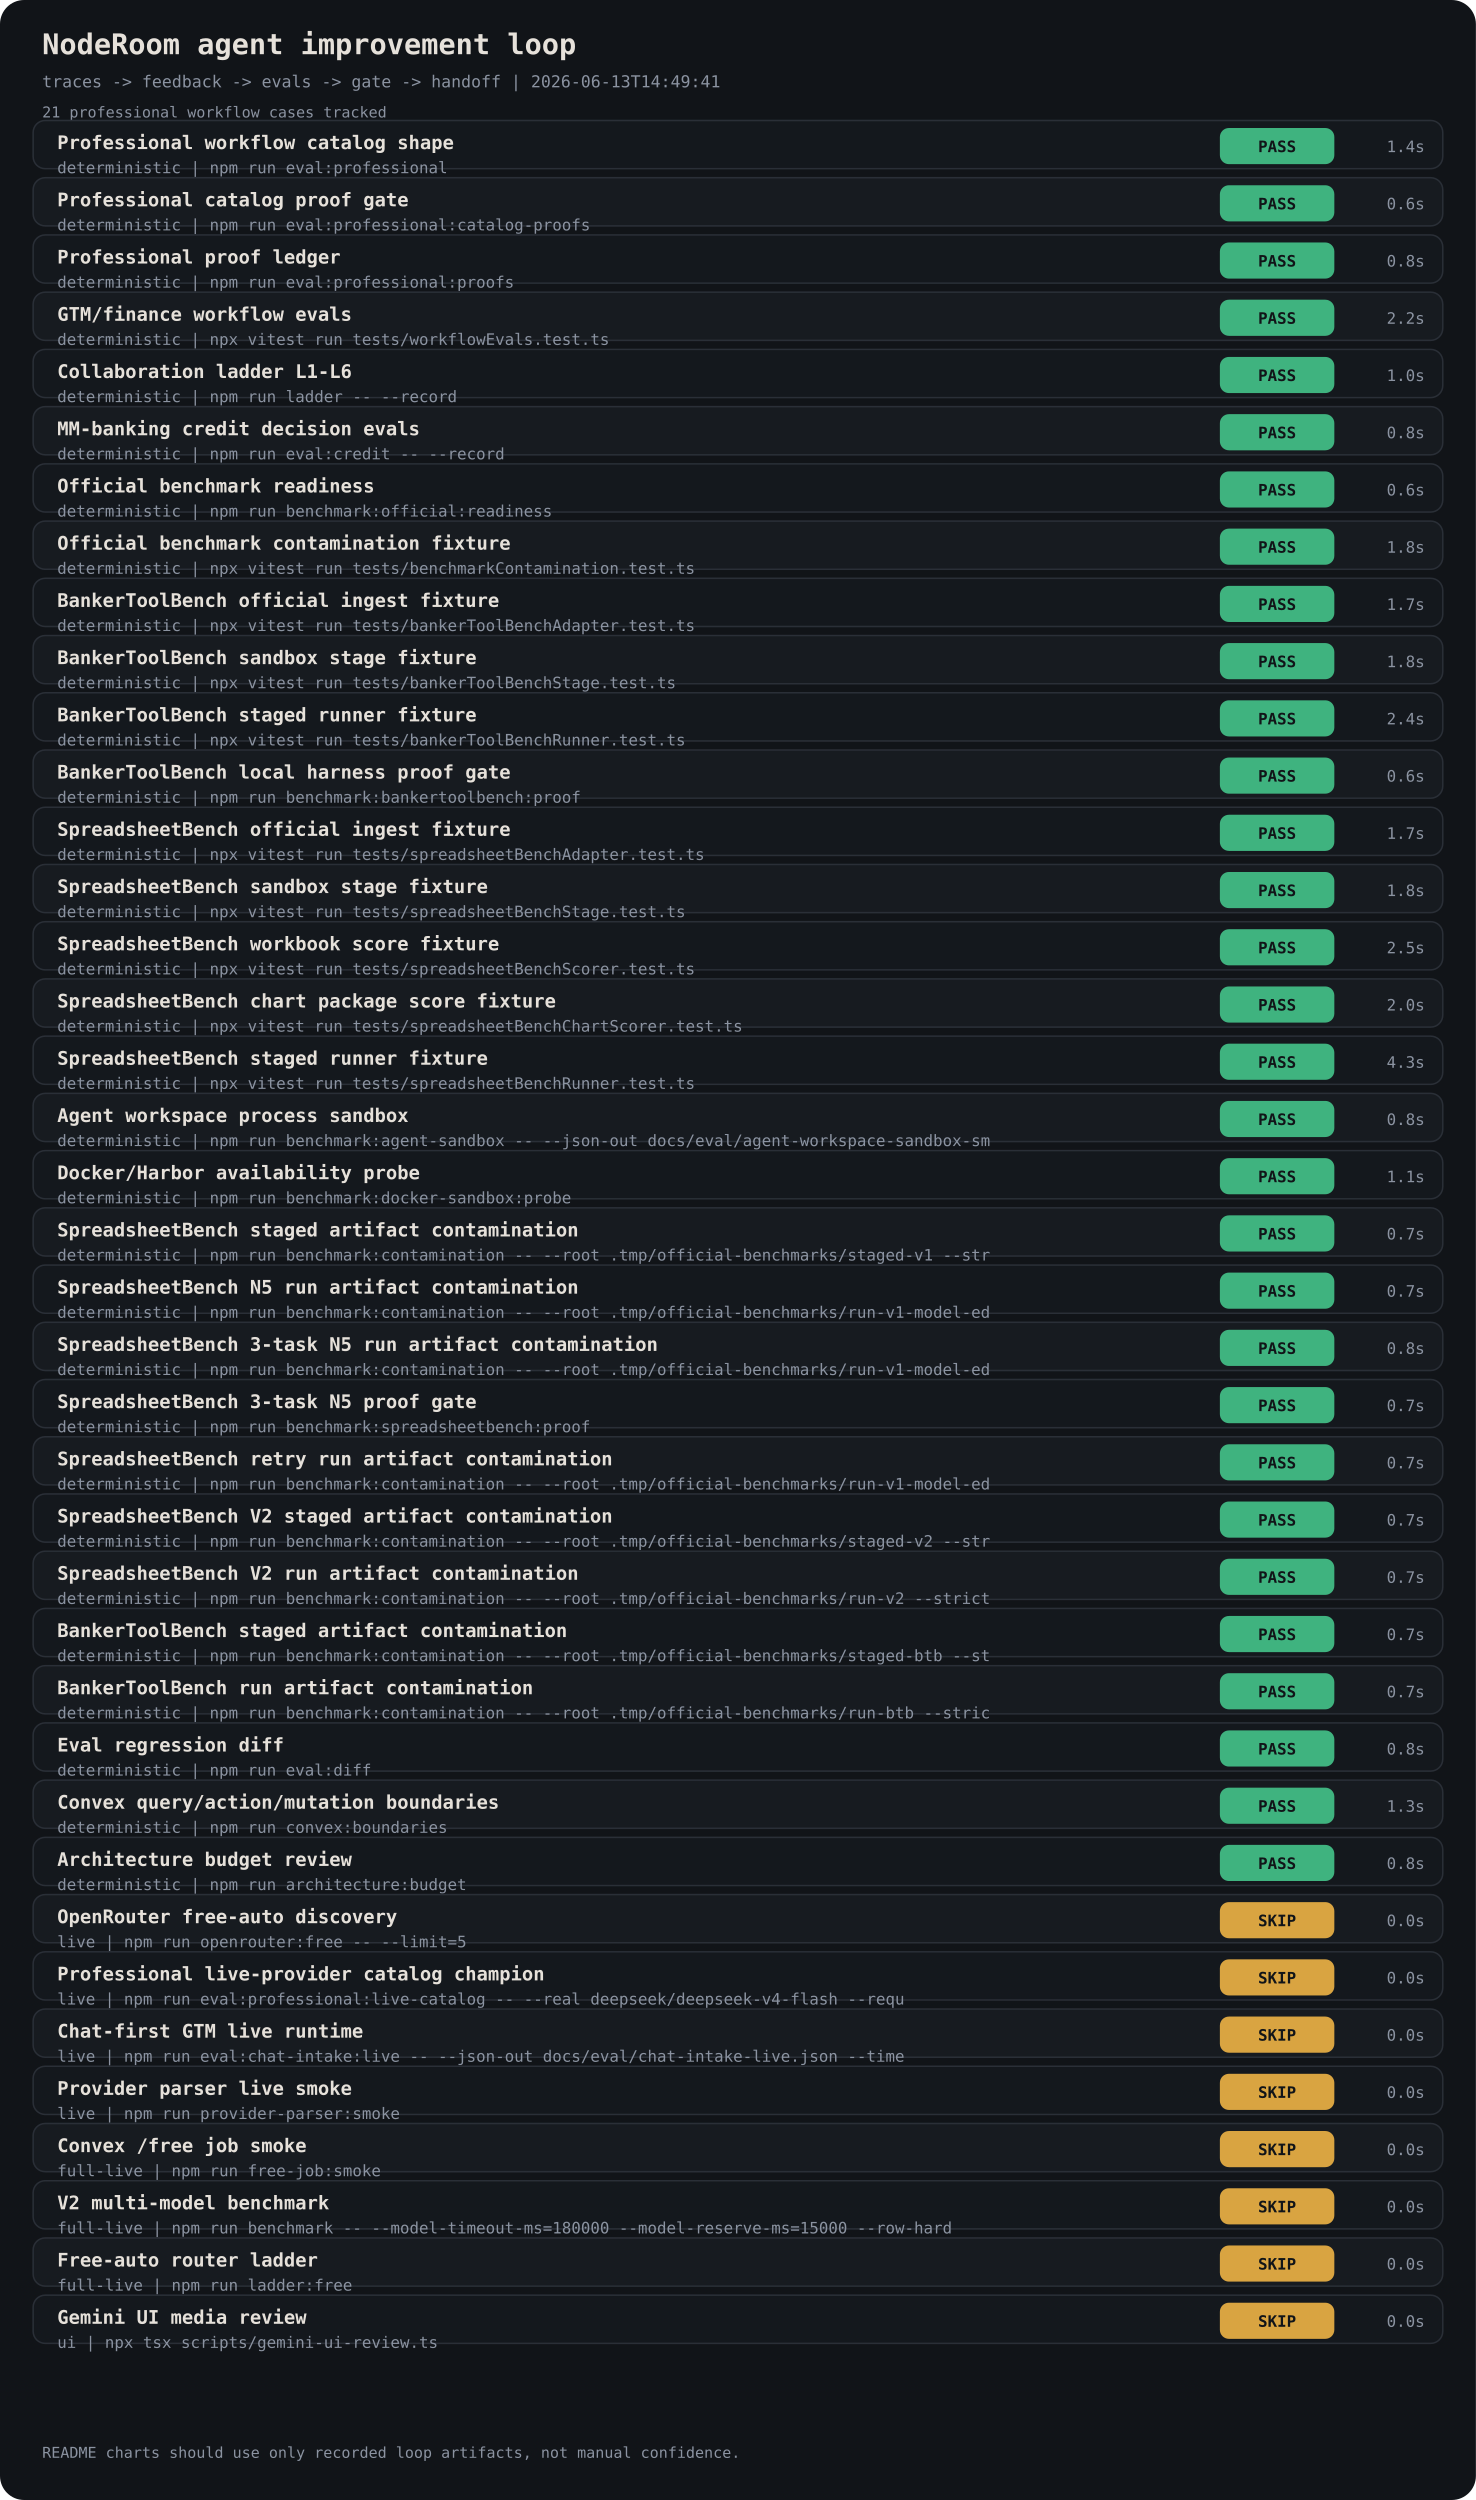
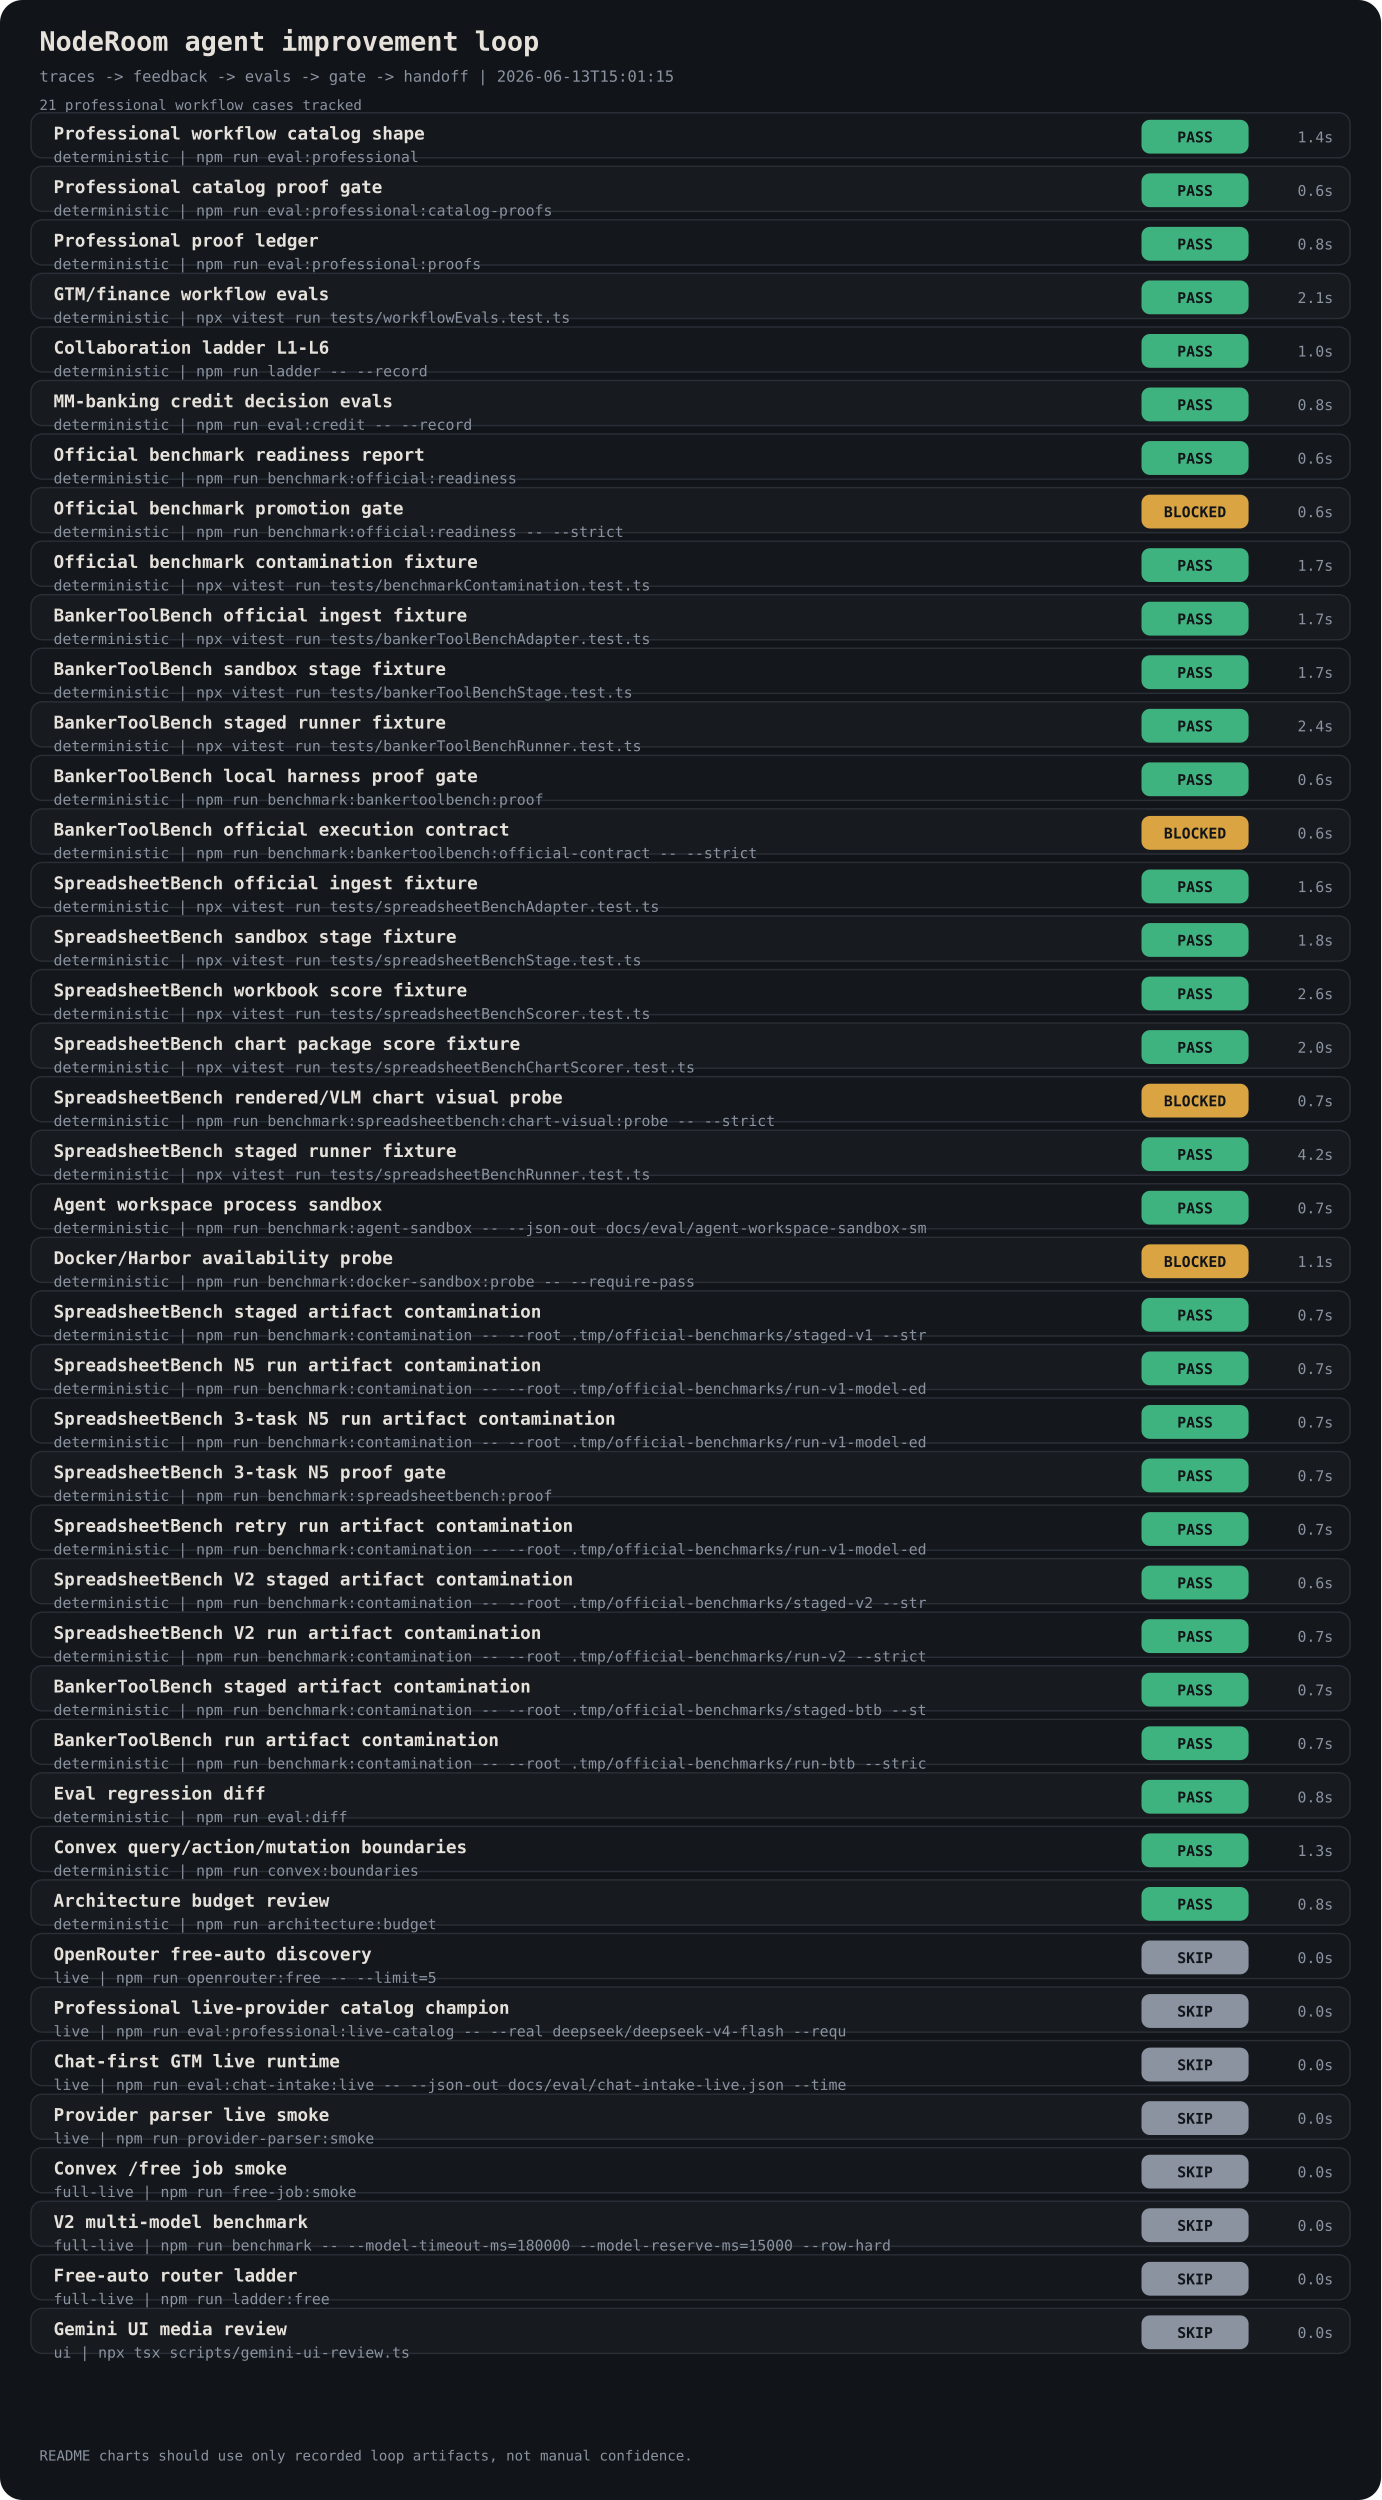
- <svg xmlns="http://www.w3.org/2000/svg" width="980" height="1660" viewBox="0 0 980 1660" font-family="ui-monospace, 'JetBrains Mono', monospace">
-   <rect width="980" height="1660" rx="16" fill="#111418" />
+ <svg xmlns="http://www.w3.org/2000/svg" width="980" height="1774" viewBox="0 0 980 1774" font-family="ui-monospace, 'JetBrains Mono', monospace">
+   <rect width="980" height="1774" rx="16" fill="#111418" />
  <text x="28" y="36" fill="#E6E1DA" font-size="19" font-weight="700">NodeRoom agent improvement loop</text>
-   <text x="28" y="58" fill="#8B93A1" font-size="11">traces -&gt; feedback -&gt; evals -&gt; gate -&gt; handoff | 2026-06-13T14:49:41</text>
+   <text x="28" y="58" fill="#8B93A1" font-size="11">traces -&gt; feedback -&gt; evals -&gt; gate -&gt; handoff | 2026-06-13T15:01:15</text>
  <text x="28" y="78" fill="#8B93A1" font-size="10">21 professional workflow cases tracked</text>
  <rect x="22" y="80" width="936" height="32" rx="8" fill="#14181D" stroke="#2A2F37" />
  <text x="38" y="99" fill="#E6E1DA" font-size="12.5" font-weight="700">Professional workflow catalog shape</text>
  <text x="38" y="115" fill="#8B93A1" font-size="10.5">deterministic | npm run eval:professional</text>
  <rect x="810" y="85" width="76" height="24" rx="6" fill="#3FB37F" />
  <text x="848" y="101" fill="#111418" font-size="10.5" text-anchor="middle" font-weight="800">PASS</text>
  <text x="946" y="101" fill="#8B93A1" font-size="10.5" text-anchor="end">1.4s</text>
  <rect x="22" y="118" width="936" height="32" rx="8" fill="#171B20" stroke="#2A2F37" />
  <text x="38" y="137" fill="#E6E1DA" font-size="12.5" font-weight="700">Professional catalog proof gate</text>
  <text x="38" y="153" fill="#8B93A1" font-size="10.5">deterministic | npm run eval:professional:catalog-proofs</text>
  <rect x="810" y="123" width="76" height="24" rx="6" fill="#3FB37F" />
  <text x="848" y="139" fill="#111418" font-size="10.5" text-anchor="middle" font-weight="800">PASS</text>
  <text x="946" y="139" fill="#8B93A1" font-size="10.5" text-anchor="end">0.6s</text>
  <rect x="22" y="156" width="936" height="32" rx="8" fill="#14181D" stroke="#2A2F37" />
  <text x="38" y="175" fill="#E6E1DA" font-size="12.5" font-weight="700">Professional proof ledger</text>
  <text x="38" y="191" fill="#8B93A1" font-size="10.5">deterministic | npm run eval:professional:proofs</text>
  <rect x="810" y="161" width="76" height="24" rx="6" fill="#3FB37F" />
  <text x="848" y="177" fill="#111418" font-size="10.5" text-anchor="middle" font-weight="800">PASS</text>
  <text x="946" y="177" fill="#8B93A1" font-size="10.5" text-anchor="end">0.8s</text>
  <rect x="22" y="194" width="936" height="32" rx="8" fill="#171B20" stroke="#2A2F37" />
  <text x="38" y="213" fill="#E6E1DA" font-size="12.5" font-weight="700">GTM/finance workflow evals</text>
  <text x="38" y="229" fill="#8B93A1" font-size="10.5">deterministic | npx vitest run tests/workflowEvals.test.ts</text>
  <rect x="810" y="199" width="76" height="24" rx="6" fill="#3FB37F" />
  <text x="848" y="215" fill="#111418" font-size="10.5" text-anchor="middle" font-weight="800">PASS</text>
-   <text x="946" y="215" fill="#8B93A1" font-size="10.5" text-anchor="end">2.2s</text>
+   <text x="946" y="215" fill="#8B93A1" font-size="10.5" text-anchor="end">2.1s</text>
  <rect x="22" y="232" width="936" height="32" rx="8" fill="#14181D" stroke="#2A2F37" />
  <text x="38" y="251" fill="#E6E1DA" font-size="12.5" font-weight="700">Collaboration ladder L1-L6</text>
  <text x="38" y="267" fill="#8B93A1" font-size="10.5">deterministic | npm run ladder -- --record</text>
  <rect x="810" y="237" width="76" height="24" rx="6" fill="#3FB37F" />
  <text x="848" y="253" fill="#111418" font-size="10.5" text-anchor="middle" font-weight="800">PASS</text>
  <text x="946" y="253" fill="#8B93A1" font-size="10.5" text-anchor="end">1.0s</text>
  <rect x="22" y="270" width="936" height="32" rx="8" fill="#171B20" stroke="#2A2F37" />
  <text x="38" y="289" fill="#E6E1DA" font-size="12.5" font-weight="700">MM-banking credit decision evals</text>
  <text x="38" y="305" fill="#8B93A1" font-size="10.5">deterministic | npm run eval:credit -- --record</text>
  <rect x="810" y="275" width="76" height="24" rx="6" fill="#3FB37F" />
  <text x="848" y="291" fill="#111418" font-size="10.5" text-anchor="middle" font-weight="800">PASS</text>
  <text x="946" y="291" fill="#8B93A1" font-size="10.5" text-anchor="end">0.8s</text>
  <rect x="22" y="308" width="936" height="32" rx="8" fill="#14181D" stroke="#2A2F37" />
-   <text x="38" y="327" fill="#E6E1DA" font-size="12.5" font-weight="700">Official benchmark readiness</text>
+   <text x="38" y="327" fill="#E6E1DA" font-size="12.5" font-weight="700">Official benchmark readiness report</text>
  <text x="38" y="343" fill="#8B93A1" font-size="10.5">deterministic | npm run benchmark:official:readiness</text>
  <rect x="810" y="313" width="76" height="24" rx="6" fill="#3FB37F" />
  <text x="848" y="329" fill="#111418" font-size="10.5" text-anchor="middle" font-weight="800">PASS</text>
  <text x="946" y="329" fill="#8B93A1" font-size="10.5" text-anchor="end">0.6s</text>
  <rect x="22" y="346" width="936" height="32" rx="8" fill="#171B20" stroke="#2A2F37" />
-   <text x="38" y="365" fill="#E6E1DA" font-size="12.5" font-weight="700">Official benchmark contamination fixture</text>
-   <text x="38" y="381" fill="#8B93A1" font-size="10.5">deterministic | npx vitest run tests/benchmarkContamination.test.ts</text>
-   <rect x="810" y="351" width="76" height="24" rx="6" fill="#3FB37F" />
-   <text x="848" y="367" fill="#111418" font-size="10.5" text-anchor="middle" font-weight="800">PASS</text>
-   <text x="946" y="367" fill="#8B93A1" font-size="10.5" text-anchor="end">1.8s</text>
+   <text x="38" y="365" fill="#E6E1DA" font-size="12.5" font-weight="700">Official benchmark promotion gate</text>
+   <text x="38" y="381" fill="#8B93A1" font-size="10.5">deterministic | npm run benchmark:official:readiness -- --strict</text>
+   <rect x="810" y="351" width="76" height="24" rx="6" fill="#D9A441" />
+   <text x="848" y="367" fill="#111418" font-size="10.5" text-anchor="middle" font-weight="800">BLOCKED</text>
+   <text x="946" y="367" fill="#8B93A1" font-size="10.5" text-anchor="end">0.6s</text>
  <rect x="22" y="384" width="936" height="32" rx="8" fill="#14181D" stroke="#2A2F37" />
-   <text x="38" y="403" fill="#E6E1DA" font-size="12.5" font-weight="700">BankerToolBench official ingest fixture</text>
-   <text x="38" y="419" fill="#8B93A1" font-size="10.5">deterministic | npx vitest run tests/bankerToolBenchAdapter.test.ts</text>
+   <text x="38" y="403" fill="#E6E1DA" font-size="12.5" font-weight="700">Official benchmark contamination fixture</text>
+   <text x="38" y="419" fill="#8B93A1" font-size="10.5">deterministic | npx vitest run tests/benchmarkContamination.test.ts</text>
  <rect x="810" y="389" width="76" height="24" rx="6" fill="#3FB37F" />
  <text x="848" y="405" fill="#111418" font-size="10.5" text-anchor="middle" font-weight="800">PASS</text>
  <text x="946" y="405" fill="#8B93A1" font-size="10.5" text-anchor="end">1.7s</text>
  <rect x="22" y="422" width="936" height="32" rx="8" fill="#171B20" stroke="#2A2F37" />
-   <text x="38" y="441" fill="#E6E1DA" font-size="12.5" font-weight="700">BankerToolBench sandbox stage fixture</text>
-   <text x="38" y="457" fill="#8B93A1" font-size="10.5">deterministic | npx vitest run tests/bankerToolBenchStage.test.ts</text>
+   <text x="38" y="441" fill="#E6E1DA" font-size="12.5" font-weight="700">BankerToolBench official ingest fixture</text>
+   <text x="38" y="457" fill="#8B93A1" font-size="10.5">deterministic | npx vitest run tests/bankerToolBenchAdapter.test.ts</text>
  <rect x="810" y="427" width="76" height="24" rx="6" fill="#3FB37F" />
  <text x="848" y="443" fill="#111418" font-size="10.5" text-anchor="middle" font-weight="800">PASS</text>
-   <text x="946" y="443" fill="#8B93A1" font-size="10.5" text-anchor="end">1.8s</text>
+   <text x="946" y="443" fill="#8B93A1" font-size="10.5" text-anchor="end">1.7s</text>
  <rect x="22" y="460" width="936" height="32" rx="8" fill="#14181D" stroke="#2A2F37" />
-   <text x="38" y="479" fill="#E6E1DA" font-size="12.5" font-weight="700">BankerToolBench staged runner fixture</text>
-   <text x="38" y="495" fill="#8B93A1" font-size="10.5">deterministic | npx vitest run tests/bankerToolBenchRunner.test.ts</text>
+   <text x="38" y="479" fill="#E6E1DA" font-size="12.5" font-weight="700">BankerToolBench sandbox stage fixture</text>
+   <text x="38" y="495" fill="#8B93A1" font-size="10.5">deterministic | npx vitest run tests/bankerToolBenchStage.test.ts</text>
  <rect x="810" y="465" width="76" height="24" rx="6" fill="#3FB37F" />
  <text x="848" y="481" fill="#111418" font-size="10.5" text-anchor="middle" font-weight="800">PASS</text>
-   <text x="946" y="481" fill="#8B93A1" font-size="10.5" text-anchor="end">2.4s</text>
+   <text x="946" y="481" fill="#8B93A1" font-size="10.5" text-anchor="end">1.7s</text>
  <rect x="22" y="498" width="936" height="32" rx="8" fill="#171B20" stroke="#2A2F37" />
-   <text x="38" y="517" fill="#E6E1DA" font-size="12.5" font-weight="700">BankerToolBench local harness proof gate</text>
-   <text x="38" y="533" fill="#8B93A1" font-size="10.5">deterministic | npm run benchmark:bankertoolbench:proof</text>
+   <text x="38" y="517" fill="#E6E1DA" font-size="12.5" font-weight="700">BankerToolBench staged runner fixture</text>
+   <text x="38" y="533" fill="#8B93A1" font-size="10.5">deterministic | npx vitest run tests/bankerToolBenchRunner.test.ts</text>
  <rect x="810" y="503" width="76" height="24" rx="6" fill="#3FB37F" />
  <text x="848" y="519" fill="#111418" font-size="10.5" text-anchor="middle" font-weight="800">PASS</text>
-   <text x="946" y="519" fill="#8B93A1" font-size="10.5" text-anchor="end">0.6s</text>
+   <text x="946" y="519" fill="#8B93A1" font-size="10.5" text-anchor="end">2.4s</text>
  <rect x="22" y="536" width="936" height="32" rx="8" fill="#14181D" stroke="#2A2F37" />
-   <text x="38" y="555" fill="#E6E1DA" font-size="12.5" font-weight="700">SpreadsheetBench official ingest fixture</text>
-   <text x="38" y="571" fill="#8B93A1" font-size="10.5">deterministic | npx vitest run tests/spreadsheetBenchAdapter.test.ts</text>
+   <text x="38" y="555" fill="#E6E1DA" font-size="12.5" font-weight="700">BankerToolBench local harness proof gate</text>
+   <text x="38" y="571" fill="#8B93A1" font-size="10.5">deterministic | npm run benchmark:bankertoolbench:proof</text>
  <rect x="810" y="541" width="76" height="24" rx="6" fill="#3FB37F" />
  <text x="848" y="557" fill="#111418" font-size="10.5" text-anchor="middle" font-weight="800">PASS</text>
-   <text x="946" y="557" fill="#8B93A1" font-size="10.5" text-anchor="end">1.7s</text>
+   <text x="946" y="557" fill="#8B93A1" font-size="10.5" text-anchor="end">0.6s</text>
  <rect x="22" y="574" width="936" height="32" rx="8" fill="#171B20" stroke="#2A2F37" />
-   <text x="38" y="593" fill="#E6E1DA" font-size="12.5" font-weight="700">SpreadsheetBench sandbox stage fixture</text>
-   <text x="38" y="609" fill="#8B93A1" font-size="10.5">deterministic | npx vitest run tests/spreadsheetBenchStage.test.ts</text>
-   <rect x="810" y="579" width="76" height="24" rx="6" fill="#3FB37F" />
-   <text x="848" y="595" fill="#111418" font-size="10.5" text-anchor="middle" font-weight="800">PASS</text>
-   <text x="946" y="595" fill="#8B93A1" font-size="10.5" text-anchor="end">1.8s</text>
+   <text x="38" y="593" fill="#E6E1DA" font-size="12.5" font-weight="700">BankerToolBench official execution contract</text>
+   <text x="38" y="609" fill="#8B93A1" font-size="10.5">deterministic | npm run benchmark:bankertoolbench:official-contract -- --strict</text>
+   <rect x="810" y="579" width="76" height="24" rx="6" fill="#D9A441" />
+   <text x="848" y="595" fill="#111418" font-size="10.5" text-anchor="middle" font-weight="800">BLOCKED</text>
+   <text x="946" y="595" fill="#8B93A1" font-size="10.5" text-anchor="end">0.6s</text>
  <rect x="22" y="612" width="936" height="32" rx="8" fill="#14181D" stroke="#2A2F37" />
-   <text x="38" y="631" fill="#E6E1DA" font-size="12.5" font-weight="700">SpreadsheetBench workbook score fixture</text>
-   <text x="38" y="647" fill="#8B93A1" font-size="10.5">deterministic | npx vitest run tests/spreadsheetBenchScorer.test.ts</text>
+   <text x="38" y="631" fill="#E6E1DA" font-size="12.5" font-weight="700">SpreadsheetBench official ingest fixture</text>
+   <text x="38" y="647" fill="#8B93A1" font-size="10.5">deterministic | npx vitest run tests/spreadsheetBenchAdapter.test.ts</text>
  <rect x="810" y="617" width="76" height="24" rx="6" fill="#3FB37F" />
  <text x="848" y="633" fill="#111418" font-size="10.5" text-anchor="middle" font-weight="800">PASS</text>
-   <text x="946" y="633" fill="#8B93A1" font-size="10.5" text-anchor="end">2.5s</text>
+   <text x="946" y="633" fill="#8B93A1" font-size="10.5" text-anchor="end">1.6s</text>
  <rect x="22" y="650" width="936" height="32" rx="8" fill="#171B20" stroke="#2A2F37" />
-   <text x="38" y="669" fill="#E6E1DA" font-size="12.5" font-weight="700">SpreadsheetBench chart package score fixture</text>
-   <text x="38" y="685" fill="#8B93A1" font-size="10.5">deterministic | npx vitest run tests/spreadsheetBenchChartScorer.test.ts</text>
+   <text x="38" y="669" fill="#E6E1DA" font-size="12.5" font-weight="700">SpreadsheetBench sandbox stage fixture</text>
+   <text x="38" y="685" fill="#8B93A1" font-size="10.5">deterministic | npx vitest run tests/spreadsheetBenchStage.test.ts</text>
  <rect x="810" y="655" width="76" height="24" rx="6" fill="#3FB37F" />
  <text x="848" y="671" fill="#111418" font-size="10.5" text-anchor="middle" font-weight="800">PASS</text>
-   <text x="946" y="671" fill="#8B93A1" font-size="10.5" text-anchor="end">2.0s</text>
+   <text x="946" y="671" fill="#8B93A1" font-size="10.5" text-anchor="end">1.8s</text>
  <rect x="22" y="688" width="936" height="32" rx="8" fill="#14181D" stroke="#2A2F37" />
-   <text x="38" y="707" fill="#E6E1DA" font-size="12.5" font-weight="700">SpreadsheetBench staged runner fixture</text>
-   <text x="38" y="723" fill="#8B93A1" font-size="10.5">deterministic | npx vitest run tests/spreadsheetBenchRunner.test.ts</text>
+   <text x="38" y="707" fill="#E6E1DA" font-size="12.5" font-weight="700">SpreadsheetBench workbook score fixture</text>
+   <text x="38" y="723" fill="#8B93A1" font-size="10.5">deterministic | npx vitest run tests/spreadsheetBenchScorer.test.ts</text>
  <rect x="810" y="693" width="76" height="24" rx="6" fill="#3FB37F" />
  <text x="848" y="709" fill="#111418" font-size="10.5" text-anchor="middle" font-weight="800">PASS</text>
-   <text x="946" y="709" fill="#8B93A1" font-size="10.5" text-anchor="end">4.3s</text>
+   <text x="946" y="709" fill="#8B93A1" font-size="10.5" text-anchor="end">2.6s</text>
  <rect x="22" y="726" width="936" height="32" rx="8" fill="#171B20" stroke="#2A2F37" />
-   <text x="38" y="745" fill="#E6E1DA" font-size="12.5" font-weight="700">Agent workspace process sandbox</text>
-   <text x="38" y="761" fill="#8B93A1" font-size="10.5">deterministic | npm run benchmark:agent-sandbox -- --json-out docs/eval/agent-workspace-sandbox-sm</text>
+   <text x="38" y="745" fill="#E6E1DA" font-size="12.5" font-weight="700">SpreadsheetBench chart package score fixture</text>
+   <text x="38" y="761" fill="#8B93A1" font-size="10.5">deterministic | npx vitest run tests/spreadsheetBenchChartScorer.test.ts</text>
  <rect x="810" y="731" width="76" height="24" rx="6" fill="#3FB37F" />
  <text x="848" y="747" fill="#111418" font-size="10.5" text-anchor="middle" font-weight="800">PASS</text>
-   <text x="946" y="747" fill="#8B93A1" font-size="10.5" text-anchor="end">0.8s</text>
+   <text x="946" y="747" fill="#8B93A1" font-size="10.5" text-anchor="end">2.0s</text>
  <rect x="22" y="764" width="936" height="32" rx="8" fill="#14181D" stroke="#2A2F37" />
-   <text x="38" y="783" fill="#E6E1DA" font-size="12.5" font-weight="700">Docker/Harbor availability probe</text>
-   <text x="38" y="799" fill="#8B93A1" font-size="10.5">deterministic | npm run benchmark:docker-sandbox:probe</text>
-   <rect x="810" y="769" width="76" height="24" rx="6" fill="#3FB37F" />
-   <text x="848" y="785" fill="#111418" font-size="10.5" text-anchor="middle" font-weight="800">PASS</text>
-   <text x="946" y="785" fill="#8B93A1" font-size="10.5" text-anchor="end">1.1s</text>
+   <text x="38" y="783" fill="#E6E1DA" font-size="12.5" font-weight="700">SpreadsheetBench rendered/VLM chart visual probe</text>
+   <text x="38" y="799" fill="#8B93A1" font-size="10.5">deterministic | npm run benchmark:spreadsheetbench:chart-visual:probe -- --strict</text>
+   <rect x="810" y="769" width="76" height="24" rx="6" fill="#D9A441" />
+   <text x="848" y="785" fill="#111418" font-size="10.5" text-anchor="middle" font-weight="800">BLOCKED</text>
+   <text x="946" y="785" fill="#8B93A1" font-size="10.5" text-anchor="end">0.7s</text>
  <rect x="22" y="802" width="936" height="32" rx="8" fill="#171B20" stroke="#2A2F37" />
-   <text x="38" y="821" fill="#E6E1DA" font-size="12.5" font-weight="700">SpreadsheetBench staged artifact contamination</text>
-   <text x="38" y="837" fill="#8B93A1" font-size="10.5">deterministic | npm run benchmark:contamination -- --root .tmp/official-benchmarks/staged-v1 --str</text>
+   <text x="38" y="821" fill="#E6E1DA" font-size="12.5" font-weight="700">SpreadsheetBench staged runner fixture</text>
+   <text x="38" y="837" fill="#8B93A1" font-size="10.5">deterministic | npx vitest run tests/spreadsheetBenchRunner.test.ts</text>
  <rect x="810" y="807" width="76" height="24" rx="6" fill="#3FB37F" />
  <text x="848" y="823" fill="#111418" font-size="10.5" text-anchor="middle" font-weight="800">PASS</text>
-   <text x="946" y="823" fill="#8B93A1" font-size="10.5" text-anchor="end">0.7s</text>
+   <text x="946" y="823" fill="#8B93A1" font-size="10.5" text-anchor="end">4.2s</text>
  <rect x="22" y="840" width="936" height="32" rx="8" fill="#14181D" stroke="#2A2F37" />
-   <text x="38" y="859" fill="#E6E1DA" font-size="12.5" font-weight="700">SpreadsheetBench N5 run artifact contamination</text>
-   <text x="38" y="875" fill="#8B93A1" font-size="10.5">deterministic | npm run benchmark:contamination -- --root .tmp/official-benchmarks/run-v1-model-ed</text>
+   <text x="38" y="859" fill="#E6E1DA" font-size="12.5" font-weight="700">Agent workspace process sandbox</text>
+   <text x="38" y="875" fill="#8B93A1" font-size="10.5">deterministic | npm run benchmark:agent-sandbox -- --json-out docs/eval/agent-workspace-sandbox-sm</text>
  <rect x="810" y="845" width="76" height="24" rx="6" fill="#3FB37F" />
  <text x="848" y="861" fill="#111418" font-size="10.5" text-anchor="middle" font-weight="800">PASS</text>
  <text x="946" y="861" fill="#8B93A1" font-size="10.5" text-anchor="end">0.7s</text>
  <rect x="22" y="878" width="936" height="32" rx="8" fill="#171B20" stroke="#2A2F37" />
-   <text x="38" y="897" fill="#E6E1DA" font-size="12.5" font-weight="700">SpreadsheetBench 3-task N5 run artifact contamination</text>
-   <text x="38" y="913" fill="#8B93A1" font-size="10.5">deterministic | npm run benchmark:contamination -- --root .tmp/official-benchmarks/run-v1-model-ed</text>
-   <rect x="810" y="883" width="76" height="24" rx="6" fill="#3FB37F" />
-   <text x="848" y="899" fill="#111418" font-size="10.5" text-anchor="middle" font-weight="800">PASS</text>
-   <text x="946" y="899" fill="#8B93A1" font-size="10.5" text-anchor="end">0.8s</text>
+   <text x="38" y="897" fill="#E6E1DA" font-size="12.5" font-weight="700">Docker/Harbor availability probe</text>
+   <text x="38" y="913" fill="#8B93A1" font-size="10.5">deterministic | npm run benchmark:docker-sandbox:probe -- --require-pass</text>
+   <rect x="810" y="883" width="76" height="24" rx="6" fill="#D9A441" />
+   <text x="848" y="899" fill="#111418" font-size="10.5" text-anchor="middle" font-weight="800">BLOCKED</text>
+   <text x="946" y="899" fill="#8B93A1" font-size="10.5" text-anchor="end">1.1s</text>
  <rect x="22" y="916" width="936" height="32" rx="8" fill="#14181D" stroke="#2A2F37" />
-   <text x="38" y="935" fill="#E6E1DA" font-size="12.5" font-weight="700">SpreadsheetBench 3-task N5 proof gate</text>
-   <text x="38" y="951" fill="#8B93A1" font-size="10.5">deterministic | npm run benchmark:spreadsheetbench:proof</text>
+   <text x="38" y="935" fill="#E6E1DA" font-size="12.5" font-weight="700">SpreadsheetBench staged artifact contamination</text>
+   <text x="38" y="951" fill="#8B93A1" font-size="10.5">deterministic | npm run benchmark:contamination -- --root .tmp/official-benchmarks/staged-v1 --str</text>
  <rect x="810" y="921" width="76" height="24" rx="6" fill="#3FB37F" />
  <text x="848" y="937" fill="#111418" font-size="10.5" text-anchor="middle" font-weight="800">PASS</text>
  <text x="946" y="937" fill="#8B93A1" font-size="10.5" text-anchor="end">0.7s</text>
  <rect x="22" y="954" width="936" height="32" rx="8" fill="#171B20" stroke="#2A2F37" />
-   <text x="38" y="973" fill="#E6E1DA" font-size="12.5" font-weight="700">SpreadsheetBench retry run artifact contamination</text>
+   <text x="38" y="973" fill="#E6E1DA" font-size="12.5" font-weight="700">SpreadsheetBench N5 run artifact contamination</text>
  <text x="38" y="989" fill="#8B93A1" font-size="10.5">deterministic | npm run benchmark:contamination -- --root .tmp/official-benchmarks/run-v1-model-ed</text>
  <rect x="810" y="959" width="76" height="24" rx="6" fill="#3FB37F" />
  <text x="848" y="975" fill="#111418" font-size="10.5" text-anchor="middle" font-weight="800">PASS</text>
  <text x="946" y="975" fill="#8B93A1" font-size="10.5" text-anchor="end">0.7s</text>
  <rect x="22" y="992" width="936" height="32" rx="8" fill="#14181D" stroke="#2A2F37" />
-   <text x="38" y="1011" fill="#E6E1DA" font-size="12.5" font-weight="700">SpreadsheetBench V2 staged artifact contamination</text>
-   <text x="38" y="1027" fill="#8B93A1" font-size="10.5">deterministic | npm run benchmark:contamination -- --root .tmp/official-benchmarks/staged-v2 --str</text>
+   <text x="38" y="1011" fill="#E6E1DA" font-size="12.5" font-weight="700">SpreadsheetBench 3-task N5 run artifact contamination</text>
+   <text x="38" y="1027" fill="#8B93A1" font-size="10.5">deterministic | npm run benchmark:contamination -- --root .tmp/official-benchmarks/run-v1-model-ed</text>
  <rect x="810" y="997" width="76" height="24" rx="6" fill="#3FB37F" />
  <text x="848" y="1013" fill="#111418" font-size="10.5" text-anchor="middle" font-weight="800">PASS</text>
  <text x="946" y="1013" fill="#8B93A1" font-size="10.5" text-anchor="end">0.7s</text>
  <rect x="22" y="1030" width="936" height="32" rx="8" fill="#171B20" stroke="#2A2F37" />
-   <text x="38" y="1049" fill="#E6E1DA" font-size="12.5" font-weight="700">SpreadsheetBench V2 run artifact contamination</text>
-   <text x="38" y="1065" fill="#8B93A1" font-size="10.5">deterministic | npm run benchmark:contamination -- --root .tmp/official-benchmarks/run-v2 --strict</text>
+   <text x="38" y="1049" fill="#E6E1DA" font-size="12.5" font-weight="700">SpreadsheetBench 3-task N5 proof gate</text>
+   <text x="38" y="1065" fill="#8B93A1" font-size="10.5">deterministic | npm run benchmark:spreadsheetbench:proof</text>
  <rect x="810" y="1035" width="76" height="24" rx="6" fill="#3FB37F" />
  <text x="848" y="1051" fill="#111418" font-size="10.5" text-anchor="middle" font-weight="800">PASS</text>
  <text x="946" y="1051" fill="#8B93A1" font-size="10.5" text-anchor="end">0.7s</text>
  <rect x="22" y="1068" width="936" height="32" rx="8" fill="#14181D" stroke="#2A2F37" />
-   <text x="38" y="1087" fill="#E6E1DA" font-size="12.5" font-weight="700">BankerToolBench staged artifact contamination</text>
-   <text x="38" y="1103" fill="#8B93A1" font-size="10.5">deterministic | npm run benchmark:contamination -- --root .tmp/official-benchmarks/staged-btb --st</text>
+   <text x="38" y="1087" fill="#E6E1DA" font-size="12.5" font-weight="700">SpreadsheetBench retry run artifact contamination</text>
+   <text x="38" y="1103" fill="#8B93A1" font-size="10.5">deterministic | npm run benchmark:contamination -- --root .tmp/official-benchmarks/run-v1-model-ed</text>
  <rect x="810" y="1073" width="76" height="24" rx="6" fill="#3FB37F" />
  <text x="848" y="1089" fill="#111418" font-size="10.5" text-anchor="middle" font-weight="800">PASS</text>
  <text x="946" y="1089" fill="#8B93A1" font-size="10.5" text-anchor="end">0.7s</text>
  <rect x="22" y="1106" width="936" height="32" rx="8" fill="#171B20" stroke="#2A2F37" />
-   <text x="38" y="1125" fill="#E6E1DA" font-size="12.5" font-weight="700">BankerToolBench run artifact contamination</text>
-   <text x="38" y="1141" fill="#8B93A1" font-size="10.5">deterministic | npm run benchmark:contamination -- --root .tmp/official-benchmarks/run-btb --stric</text>
+   <text x="38" y="1125" fill="#E6E1DA" font-size="12.5" font-weight="700">SpreadsheetBench V2 staged artifact contamination</text>
+   <text x="38" y="1141" fill="#8B93A1" font-size="10.5">deterministic | npm run benchmark:contamination -- --root .tmp/official-benchmarks/staged-v2 --str</text>
  <rect x="810" y="1111" width="76" height="24" rx="6" fill="#3FB37F" />
  <text x="848" y="1127" fill="#111418" font-size="10.5" text-anchor="middle" font-weight="800">PASS</text>
-   <text x="946" y="1127" fill="#8B93A1" font-size="10.5" text-anchor="end">0.7s</text>
+   <text x="946" y="1127" fill="#8B93A1" font-size="10.5" text-anchor="end">0.6s</text>
  <rect x="22" y="1144" width="936" height="32" rx="8" fill="#14181D" stroke="#2A2F37" />
-   <text x="38" y="1163" fill="#E6E1DA" font-size="12.5" font-weight="700">Eval regression diff</text>
-   <text x="38" y="1179" fill="#8B93A1" font-size="10.5">deterministic | npm run eval:diff</text>
+   <text x="38" y="1163" fill="#E6E1DA" font-size="12.5" font-weight="700">SpreadsheetBench V2 run artifact contamination</text>
+   <text x="38" y="1179" fill="#8B93A1" font-size="10.5">deterministic | npm run benchmark:contamination -- --root .tmp/official-benchmarks/run-v2 --strict</text>
  <rect x="810" y="1149" width="76" height="24" rx="6" fill="#3FB37F" />
  <text x="848" y="1165" fill="#111418" font-size="10.5" text-anchor="middle" font-weight="800">PASS</text>
-   <text x="946" y="1165" fill="#8B93A1" font-size="10.5" text-anchor="end">0.8s</text>
+   <text x="946" y="1165" fill="#8B93A1" font-size="10.5" text-anchor="end">0.7s</text>
  <rect x="22" y="1182" width="936" height="32" rx="8" fill="#171B20" stroke="#2A2F37" />
-   <text x="38" y="1201" fill="#E6E1DA" font-size="12.5" font-weight="700">Convex query/action/mutation boundaries</text>
-   <text x="38" y="1217" fill="#8B93A1" font-size="10.5">deterministic | npm run convex:boundaries</text>
+   <text x="38" y="1201" fill="#E6E1DA" font-size="12.5" font-weight="700">BankerToolBench staged artifact contamination</text>
+   <text x="38" y="1217" fill="#8B93A1" font-size="10.5">deterministic | npm run benchmark:contamination -- --root .tmp/official-benchmarks/staged-btb --st</text>
  <rect x="810" y="1187" width="76" height="24" rx="6" fill="#3FB37F" />
  <text x="848" y="1203" fill="#111418" font-size="10.5" text-anchor="middle" font-weight="800">PASS</text>
-   <text x="946" y="1203" fill="#8B93A1" font-size="10.5" text-anchor="end">1.3s</text>
+   <text x="946" y="1203" fill="#8B93A1" font-size="10.5" text-anchor="end">0.7s</text>
  <rect x="22" y="1220" width="936" height="32" rx="8" fill="#14181D" stroke="#2A2F37" />
-   <text x="38" y="1239" fill="#E6E1DA" font-size="12.5" font-weight="700">Architecture budget review</text>
-   <text x="38" y="1255" fill="#8B93A1" font-size="10.5">deterministic | npm run architecture:budget</text>
+   <text x="38" y="1239" fill="#E6E1DA" font-size="12.5" font-weight="700">BankerToolBench run artifact contamination</text>
+   <text x="38" y="1255" fill="#8B93A1" font-size="10.5">deterministic | npm run benchmark:contamination -- --root .tmp/official-benchmarks/run-btb --stric</text>
  <rect x="810" y="1225" width="76" height="24" rx="6" fill="#3FB37F" />
  <text x="848" y="1241" fill="#111418" font-size="10.5" text-anchor="middle" font-weight="800">PASS</text>
-   <text x="946" y="1241" fill="#8B93A1" font-size="10.5" text-anchor="end">0.8s</text>
+   <text x="946" y="1241" fill="#8B93A1" font-size="10.5" text-anchor="end">0.7s</text>
  <rect x="22" y="1258" width="936" height="32" rx="8" fill="#171B20" stroke="#2A2F37" />
-   <text x="38" y="1277" fill="#E6E1DA" font-size="12.5" font-weight="700">OpenRouter free-auto discovery</text>
-   <text x="38" y="1293" fill="#8B93A1" font-size="10.5">live | npm run openrouter:free -- --limit=5</text>
-   <rect x="810" y="1263" width="76" height="24" rx="6" fill="#D9A441" />
-   <text x="848" y="1279" fill="#111418" font-size="10.5" text-anchor="middle" font-weight="800">SKIP</text>
-   <text x="946" y="1279" fill="#8B93A1" font-size="10.5" text-anchor="end">0.0s</text>
+   <text x="38" y="1277" fill="#E6E1DA" font-size="12.5" font-weight="700">Eval regression diff</text>
+   <text x="38" y="1293" fill="#8B93A1" font-size="10.5">deterministic | npm run eval:diff</text>
+   <rect x="810" y="1263" width="76" height="24" rx="6" fill="#3FB37F" />
+   <text x="848" y="1279" fill="#111418" font-size="10.5" text-anchor="middle" font-weight="800">PASS</text>
+   <text x="946" y="1279" fill="#8B93A1" font-size="10.5" text-anchor="end">0.8s</text>
  <rect x="22" y="1296" width="936" height="32" rx="8" fill="#14181D" stroke="#2A2F37" />
-   <text x="38" y="1315" fill="#E6E1DA" font-size="12.5" font-weight="700">Professional live-provider catalog champion</text>
-   <text x="38" y="1331" fill="#8B93A1" font-size="10.5">live | npm run eval:professional:live-catalog -- --real deepseek/deepseek-v4-flash --requ</text>
-   <rect x="810" y="1301" width="76" height="24" rx="6" fill="#D9A441" />
-   <text x="848" y="1317" fill="#111418" font-size="10.5" text-anchor="middle" font-weight="800">SKIP</text>
-   <text x="946" y="1317" fill="#8B93A1" font-size="10.5" text-anchor="end">0.0s</text>
+   <text x="38" y="1315" fill="#E6E1DA" font-size="12.5" font-weight="700">Convex query/action/mutation boundaries</text>
+   <text x="38" y="1331" fill="#8B93A1" font-size="10.5">deterministic | npm run convex:boundaries</text>
+   <rect x="810" y="1301" width="76" height="24" rx="6" fill="#3FB37F" />
+   <text x="848" y="1317" fill="#111418" font-size="10.5" text-anchor="middle" font-weight="800">PASS</text>
+   <text x="946" y="1317" fill="#8B93A1" font-size="10.5" text-anchor="end">1.3s</text>
  <rect x="22" y="1334" width="936" height="32" rx="8" fill="#171B20" stroke="#2A2F37" />
-   <text x="38" y="1353" fill="#E6E1DA" font-size="12.5" font-weight="700">Chat-first GTM live runtime</text>
-   <text x="38" y="1369" fill="#8B93A1" font-size="10.5">live | npm run eval:chat-intake:live -- --json-out docs/eval/chat-intake-live.json --time</text>
-   <rect x="810" y="1339" width="76" height="24" rx="6" fill="#D9A441" />
-   <text x="848" y="1355" fill="#111418" font-size="10.5" text-anchor="middle" font-weight="800">SKIP</text>
-   <text x="946" y="1355" fill="#8B93A1" font-size="10.5" text-anchor="end">0.0s</text>
+   <text x="38" y="1353" fill="#E6E1DA" font-size="12.5" font-weight="700">Architecture budget review</text>
+   <text x="38" y="1369" fill="#8B93A1" font-size="10.5">deterministic | npm run architecture:budget</text>
+   <rect x="810" y="1339" width="76" height="24" rx="6" fill="#3FB37F" />
+   <text x="848" y="1355" fill="#111418" font-size="10.5" text-anchor="middle" font-weight="800">PASS</text>
+   <text x="946" y="1355" fill="#8B93A1" font-size="10.5" text-anchor="end">0.8s</text>
  <rect x="22" y="1372" width="936" height="32" rx="8" fill="#14181D" stroke="#2A2F37" />
-   <text x="38" y="1391" fill="#E6E1DA" font-size="12.5" font-weight="700">Provider parser live smoke</text>
-   <text x="38" y="1407" fill="#8B93A1" font-size="10.5">live | npm run provider-parser:smoke</text>
-   <rect x="810" y="1377" width="76" height="24" rx="6" fill="#D9A441" />
+   <text x="38" y="1391" fill="#E6E1DA" font-size="12.5" font-weight="700">OpenRouter free-auto discovery</text>
+   <text x="38" y="1407" fill="#8B93A1" font-size="10.5">live | npm run openrouter:free -- --limit=5</text>
+   <rect x="810" y="1377" width="76" height="24" rx="6" fill="#8B93A1" />
  <text x="848" y="1393" fill="#111418" font-size="10.5" text-anchor="middle" font-weight="800">SKIP</text>
  <text x="946" y="1393" fill="#8B93A1" font-size="10.5" text-anchor="end">0.0s</text>
  <rect x="22" y="1410" width="936" height="32" rx="8" fill="#171B20" stroke="#2A2F37" />
-   <text x="38" y="1429" fill="#E6E1DA" font-size="12.5" font-weight="700">Convex /free job smoke</text>
-   <text x="38" y="1445" fill="#8B93A1" font-size="10.5">full-live | npm run free-job:smoke</text>
-   <rect x="810" y="1415" width="76" height="24" rx="6" fill="#D9A441" />
+   <text x="38" y="1429" fill="#E6E1DA" font-size="12.5" font-weight="700">Professional live-provider catalog champion</text>
+   <text x="38" y="1445" fill="#8B93A1" font-size="10.5">live | npm run eval:professional:live-catalog -- --real deepseek/deepseek-v4-flash --requ</text>
+   <rect x="810" y="1415" width="76" height="24" rx="6" fill="#8B93A1" />
  <text x="848" y="1431" fill="#111418" font-size="10.5" text-anchor="middle" font-weight="800">SKIP</text>
  <text x="946" y="1431" fill="#8B93A1" font-size="10.5" text-anchor="end">0.0s</text>
  <rect x="22" y="1448" width="936" height="32" rx="8" fill="#14181D" stroke="#2A2F37" />
-   <text x="38" y="1467" fill="#E6E1DA" font-size="12.5" font-weight="700">V2 multi-model benchmark</text>
-   <text x="38" y="1483" fill="#8B93A1" font-size="10.5">full-live | npm run benchmark -- --model-timeout-ms=180000 --model-reserve-ms=15000 --row-hard</text>
-   <rect x="810" y="1453" width="76" height="24" rx="6" fill="#D9A441" />
+   <text x="38" y="1467" fill="#E6E1DA" font-size="12.5" font-weight="700">Chat-first GTM live runtime</text>
+   <text x="38" y="1483" fill="#8B93A1" font-size="10.5">live | npm run eval:chat-intake:live -- --json-out docs/eval/chat-intake-live.json --time</text>
+   <rect x="810" y="1453" width="76" height="24" rx="6" fill="#8B93A1" />
  <text x="848" y="1469" fill="#111418" font-size="10.5" text-anchor="middle" font-weight="800">SKIP</text>
  <text x="946" y="1469" fill="#8B93A1" font-size="10.5" text-anchor="end">0.0s</text>
  <rect x="22" y="1486" width="936" height="32" rx="8" fill="#171B20" stroke="#2A2F37" />
-   <text x="38" y="1505" fill="#E6E1DA" font-size="12.5" font-weight="700">Free-auto router ladder</text>
-   <text x="38" y="1521" fill="#8B93A1" font-size="10.5">full-live | npm run ladder:free</text>
-   <rect x="810" y="1491" width="76" height="24" rx="6" fill="#D9A441" />
+   <text x="38" y="1505" fill="#E6E1DA" font-size="12.5" font-weight="700">Provider parser live smoke</text>
+   <text x="38" y="1521" fill="#8B93A1" font-size="10.5">live | npm run provider-parser:smoke</text>
+   <rect x="810" y="1491" width="76" height="24" rx="6" fill="#8B93A1" />
  <text x="848" y="1507" fill="#111418" font-size="10.5" text-anchor="middle" font-weight="800">SKIP</text>
  <text x="946" y="1507" fill="#8B93A1" font-size="10.5" text-anchor="end">0.0s</text>
  <rect x="22" y="1524" width="936" height="32" rx="8" fill="#14181D" stroke="#2A2F37" />
-   <text x="38" y="1543" fill="#E6E1DA" font-size="12.5" font-weight="700">Gemini UI media review</text>
-   <text x="38" y="1559" fill="#8B93A1" font-size="10.5">ui | npx tsx scripts/gemini-ui-review.ts</text>
-   <rect x="810" y="1529" width="76" height="24" rx="6" fill="#D9A441" />
+   <text x="38" y="1543" fill="#E6E1DA" font-size="12.5" font-weight="700">Convex /free job smoke</text>
+   <text x="38" y="1559" fill="#8B93A1" font-size="10.5">full-live | npm run free-job:smoke</text>
+   <rect x="810" y="1529" width="76" height="24" rx="6" fill="#8B93A1" />
  <text x="848" y="1545" fill="#111418" font-size="10.5" text-anchor="middle" font-weight="800">SKIP</text>
  <text x="946" y="1545" fill="#8B93A1" font-size="10.5" text-anchor="end">0.0s</text>
-   <text x="28" y="1632" fill="#8B93A1" font-size="10">README charts should use only recorded loop artifacts, not manual confidence.</text>
+   <rect x="22" y="1562" width="936" height="32" rx="8" fill="#171B20" stroke="#2A2F37" />
+   <text x="38" y="1581" fill="#E6E1DA" font-size="12.5" font-weight="700">V2 multi-model benchmark</text>
+   <text x="38" y="1597" fill="#8B93A1" font-size="10.5">full-live | npm run benchmark -- --model-timeout-ms=180000 --model-reserve-ms=15000 --row-hard</text>
+   <rect x="810" y="1567" width="76" height="24" rx="6" fill="#8B93A1" />
+   <text x="848" y="1583" fill="#111418" font-size="10.5" text-anchor="middle" font-weight="800">SKIP</text>
+   <text x="946" y="1583" fill="#8B93A1" font-size="10.5" text-anchor="end">0.0s</text>
+   <rect x="22" y="1600" width="936" height="32" rx="8" fill="#14181D" stroke="#2A2F37" />
+   <text x="38" y="1619" fill="#E6E1DA" font-size="12.5" font-weight="700">Free-auto router ladder</text>
+   <text x="38" y="1635" fill="#8B93A1" font-size="10.5">full-live | npm run ladder:free</text>
+   <rect x="810" y="1605" width="76" height="24" rx="6" fill="#8B93A1" />
+   <text x="848" y="1621" fill="#111418" font-size="10.5" text-anchor="middle" font-weight="800">SKIP</text>
+   <text x="946" y="1621" fill="#8B93A1" font-size="10.5" text-anchor="end">0.0s</text>
+   <rect x="22" y="1638" width="936" height="32" rx="8" fill="#171B20" stroke="#2A2F37" />
+   <text x="38" y="1657" fill="#E6E1DA" font-size="12.5" font-weight="700">Gemini UI media review</text>
+   <text x="38" y="1673" fill="#8B93A1" font-size="10.5">ui | npx tsx scripts/gemini-ui-review.ts</text>
+   <rect x="810" y="1643" width="76" height="24" rx="6" fill="#8B93A1" />
+   <text x="848" y="1659" fill="#111418" font-size="10.5" text-anchor="middle" font-weight="800">SKIP</text>
+   <text x="946" y="1659" fill="#8B93A1" font-size="10.5" text-anchor="end">0.0s</text>
+   <text x="28" y="1746" fill="#8B93A1" font-size="10">README charts should use only recorded loop artifacts, not manual confidence.</text>
</svg>
